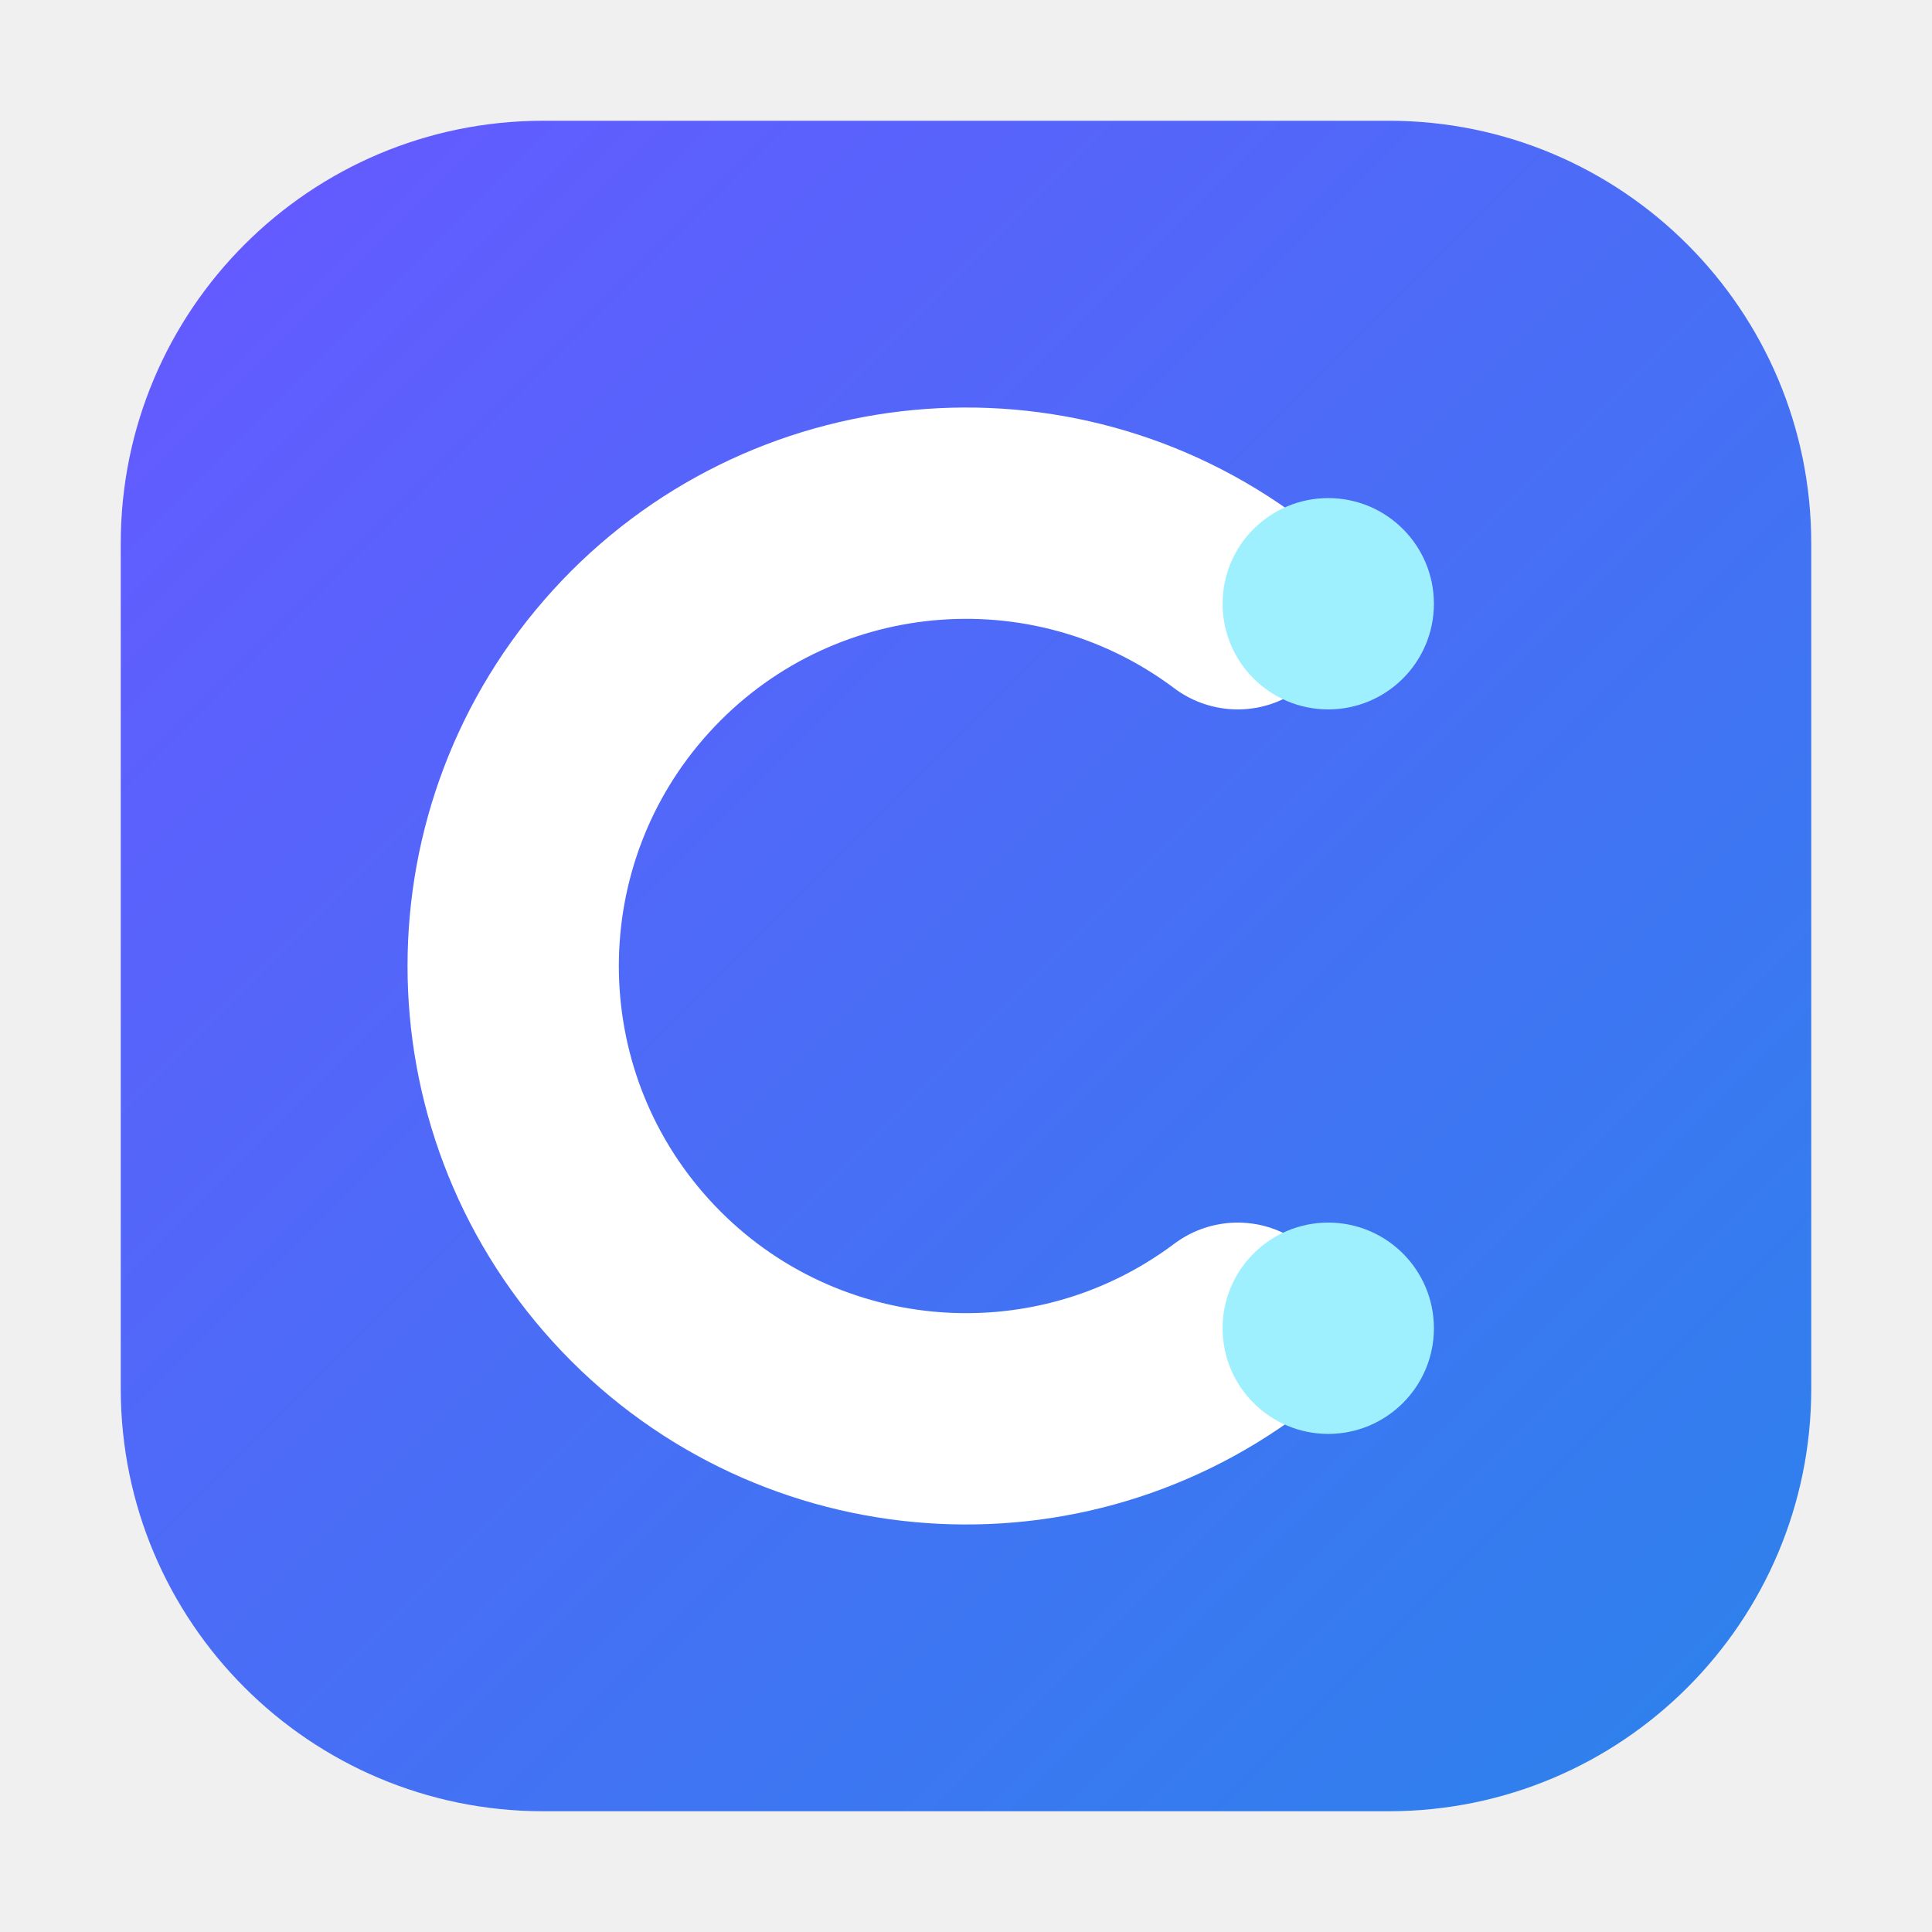
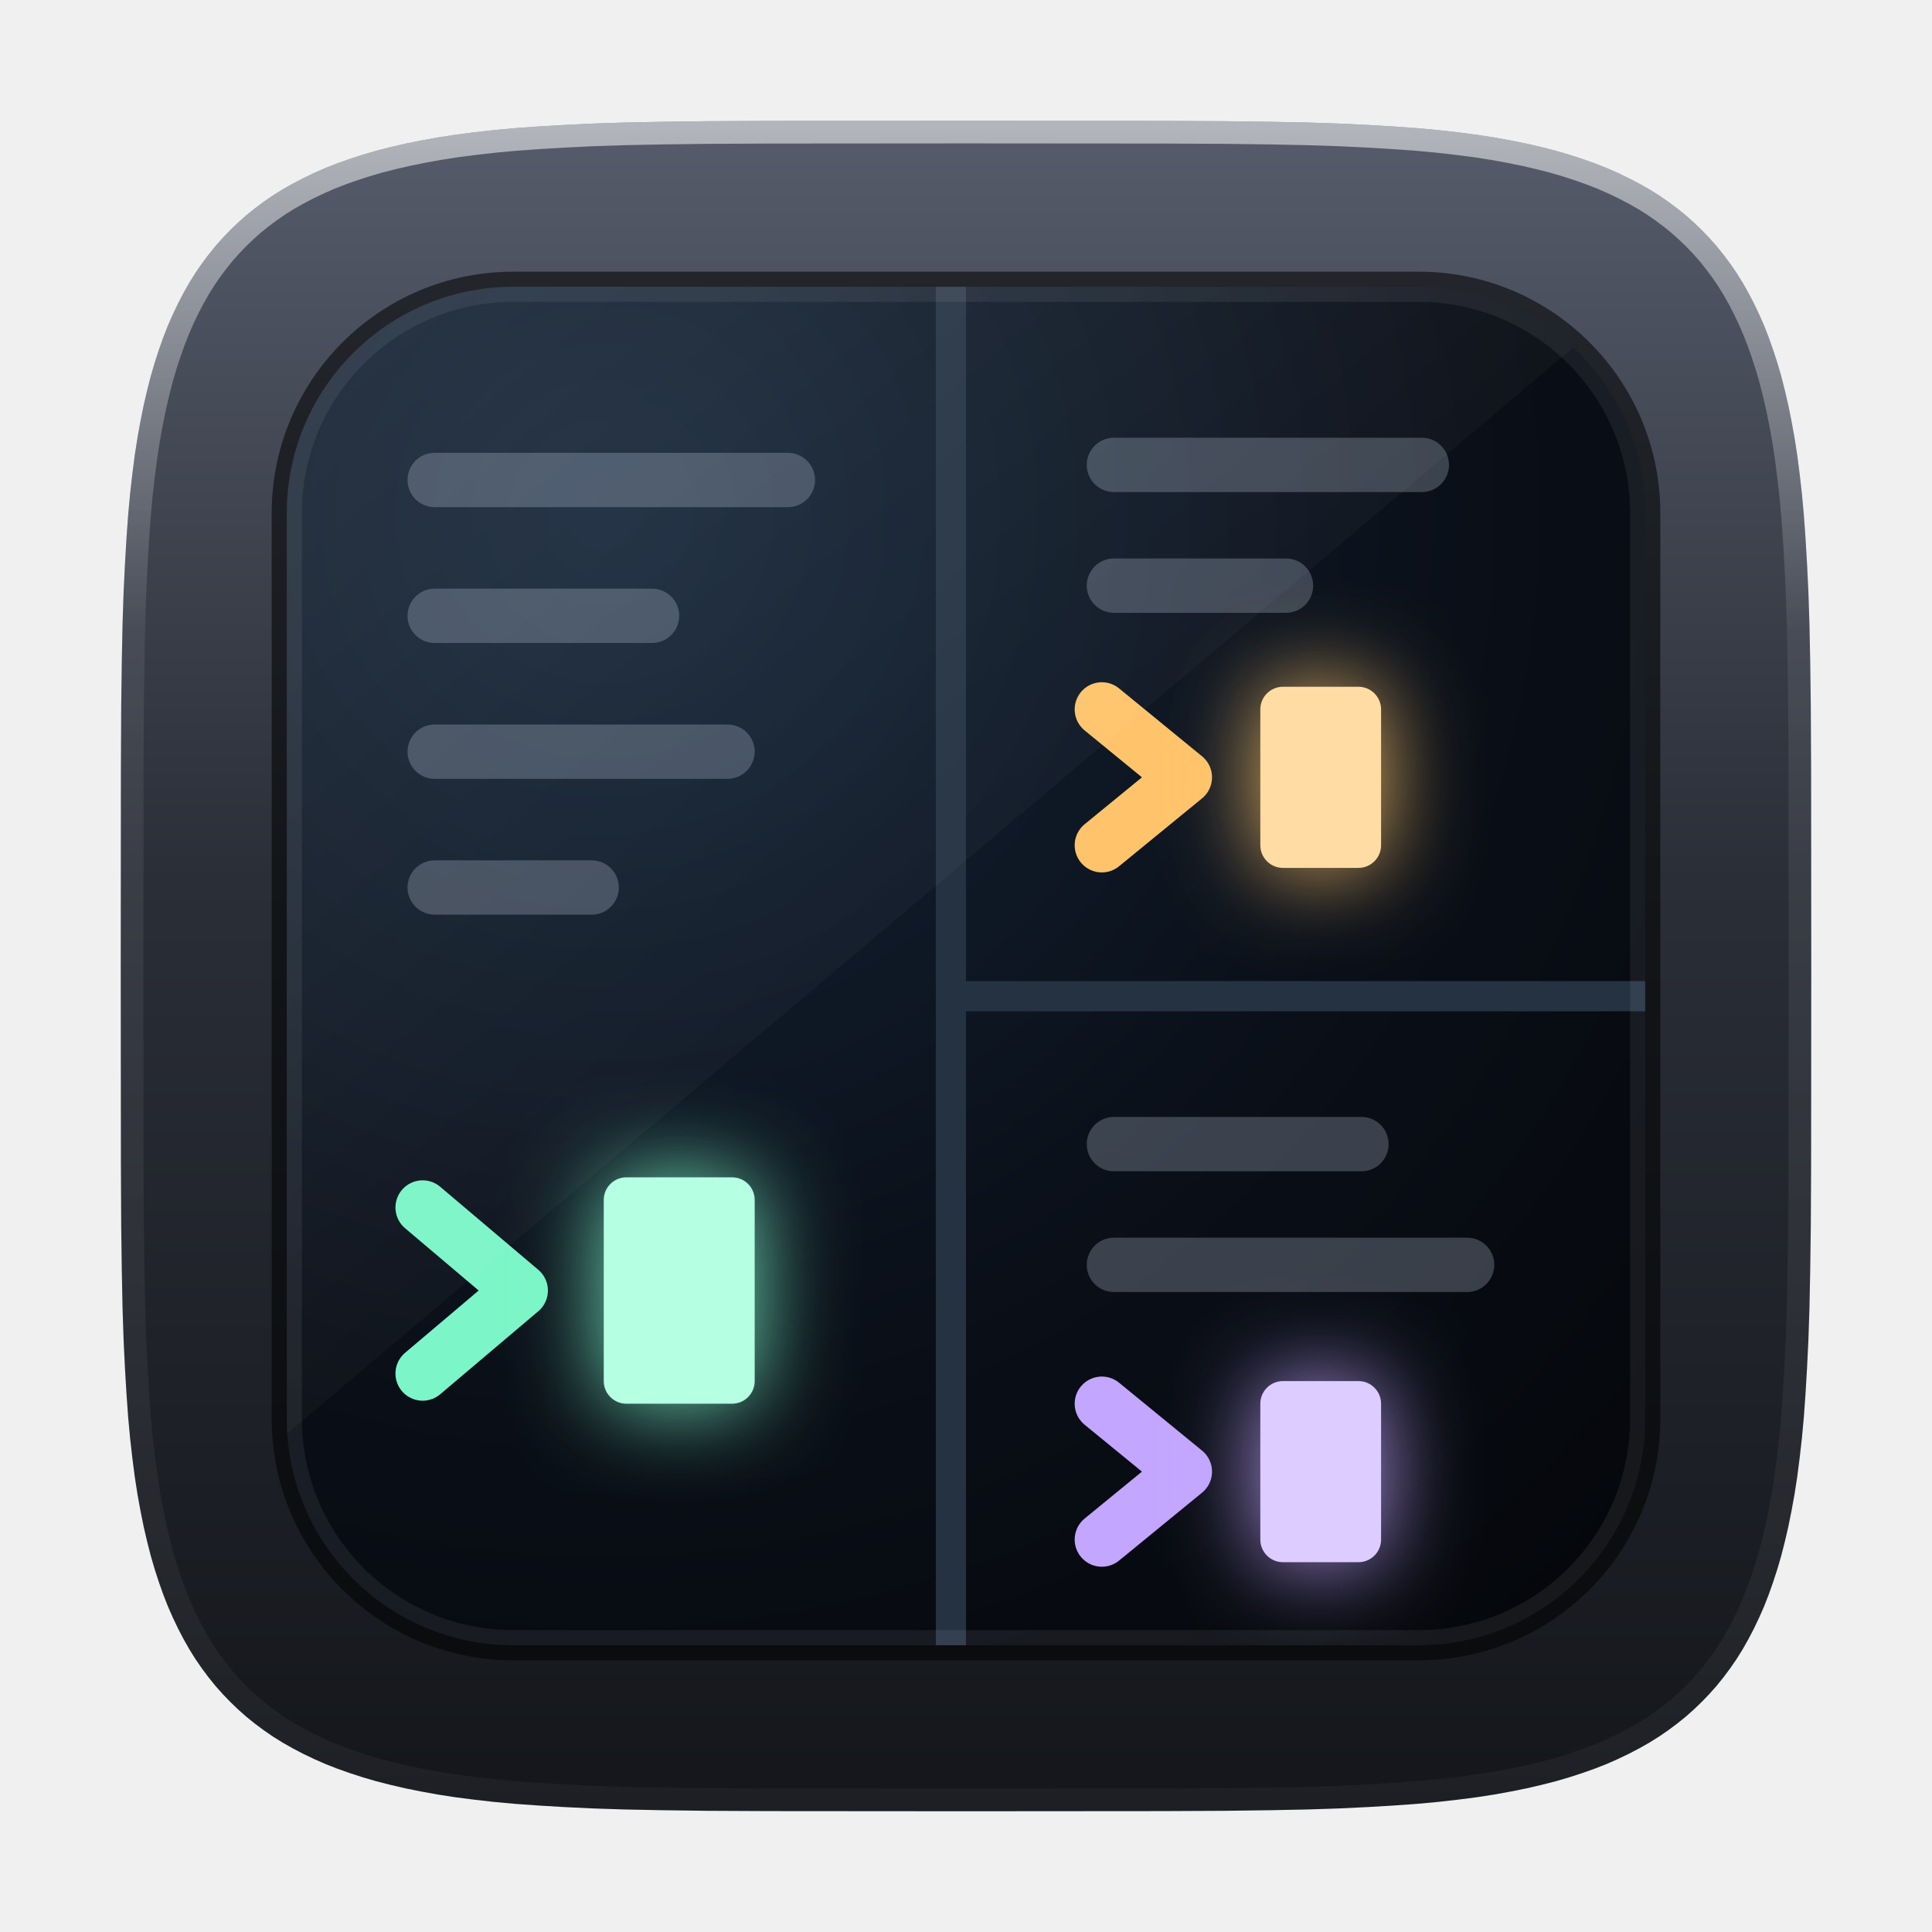
- <svg xmlns="http://www.w3.org/2000/svg" viewBox="0 0 128 128" role="img" aria-label="cagents">
+ <svg xmlns="http://www.w3.org/2000/svg" role="img" aria-label="cagents" width="128" height="128" viewBox="0 0 128 128">
  <defs>
-     <linearGradient id="background" x1="16" y1="16" x2="112" y2="112" gradientUnits="userSpaceOnUse">
-       <stop stop-color="#635BFF" />
-       <stop offset="1" stop-color="#2F80ED" />
+     <linearGradient id="bezel" x1="0" y1="8" x2="0" y2="120" gradientUnits="userSpaceOnUse">
+       <stop stop-color="#565C6B" />
+       <stop offset=".45" stop-color="#2A2E37" />
+       <stop offset="1" stop-color="#14161B" />
    </linearGradient>
+     <linearGradient id="rim" x1="0" y1="8" x2="0" y2="120" gradientUnits="userSpaceOnUse">
+       <stop stop-color="#fff" stop-opacity=".55" />
+       <stop offset=".3" stop-color="#fff" stop-opacity=".08" />
+       <stop offset="1" stop-color="#fff" stop-opacity=".04" />
+     </linearGradient>
+     <radialGradient id="screen" cx="40" cy="34" r="96" gradientUnits="userSpaceOnUse">
+       <stop stop-color="#15263A" />
+       <stop offset=".6" stop-color="#0A0F18" />
+       <stop offset="1" stop-color="#05070B" />
+     </radialGradient>
+     <linearGradient id="glare" x1="18" y1="18" x2="70" y2="80" gradientUnits="userSpaceOnUse">
+       <stop stop-color="#fff" stop-opacity=".10" />
+       <stop offset="1" stop-color="#fff" stop-opacity="0" />
+     </linearGradient>
+     <clipPath id="tile">
+       <path d="M120.00 64.00L119.99 77.04L119.97 81.21L119.93 84.23L119.88 86.69L119.81 88.80L119.72 90.66L119.62 92.34L119.51 93.88L119.38 95.29L119.23 96.61L119.07 97.85L118.89 99.01L118.69 100.11L118.48 101.15L118.25 102.14L118.01 103.08L117.75 103.97L117.47 104.83L117.18 105.65L116.87 106.44L116.54 107.19L116.19 107.92L115.83 108.61L115.45 109.28L115.05 109.92L114.63 110.53L114.19 111.12L113.73 111.69L113.25 112.23L112.75 112.75L112.23 113.25L111.69 113.73L111.12 114.19L110.53 114.63L109.92 115.05L109.28 115.45L108.61 115.83L107.92 116.19L107.19 116.54L106.44 116.87L105.65 117.18L104.83 117.47L103.97 117.75L103.08 118.01L102.14 118.25L101.15 118.48L100.11 118.69L99.01 118.89L97.85 119.07L96.61 119.23L95.29 119.38L93.88 119.51L92.34 119.62L90.66 119.72L88.80 119.81L86.69 119.88L84.23 119.93L81.21 119.97L77.04 119.99L64.00 120.00L50.96 119.99L46.79 119.97L43.77 119.93L41.31 119.88L39.20 119.81L37.34 119.72L35.66 119.62L34.12 119.51L32.71 119.38L31.39 119.23L30.15 119.07L28.99 118.89L27.89 118.69L26.85 118.48L25.86 118.25L24.92 118.01L24.03 117.75L23.17 117.47L22.35 117.18L21.56 116.87L20.81 116.54L20.08 116.19L19.39 115.83L18.72 115.45L18.08 115.05L17.47 114.63L16.88 114.19L16.31 113.73L15.77 113.25L15.25 112.75L14.75 112.23L14.27 111.69L13.81 111.12L13.37 110.53L12.95 109.92L12.55 109.28L12.17 108.61L11.81 107.92L11.46 107.19L11.13 106.44L10.82 105.65L10.53 104.83L10.25 103.97L9.99 103.08L9.75 102.14L9.52 101.15L9.31 100.11L9.11 99.01L8.93 97.85L8.77 96.61L8.62 95.29L8.49 93.88L8.38 92.34L8.28 90.66L8.19 88.80L8.12 86.69L8.07 84.23L8.03 81.21L8.01 77.04L8.00 64.00L8.01 50.96L8.03 46.79L8.07 43.77L8.12 41.31L8.19 39.20L8.28 37.34L8.38 35.66L8.49 34.12L8.62 32.71L8.77 31.39L8.93 30.15L9.11 28.99L9.31 27.89L9.52 26.85L9.75 25.86L9.99 24.92L10.25 24.03L10.53 23.17L10.82 22.35L11.13 21.56L11.46 20.81L11.81 20.08L12.17 19.39L12.55 18.72L12.95 18.08L13.37 17.47L13.81 16.88L14.27 16.31L14.75 15.77L15.25 15.25L15.77 14.75L16.31 14.27L16.88 13.81L17.47 13.37L18.08 12.95L18.72 12.55L19.39 12.17L20.08 11.81L20.81 11.46L21.56 11.13L22.35 10.82L23.17 10.53L24.03 10.25L24.92 9.99L25.86 9.75L26.85 9.52L27.89 9.31L28.99 9.11L30.15 8.93L31.39 8.77L32.71 8.62L34.12 8.49L35.66 8.38L37.34 8.28L39.20 8.19L41.31 8.12L43.77 8.07L46.79 8.03L50.96 8.01L64.00 8.00L77.04 8.01L81.21 8.03L84.23 8.07L86.69 8.12L88.80 8.19L90.66 8.28L92.34 8.38L93.88 8.49L95.29 8.62L96.61 8.77L97.85 8.93L99.01 9.11L100.11 9.31L101.15 9.52L102.14 9.75L103.08 9.99L103.97 10.25L104.83 10.53L105.65 10.82L106.44 11.13L107.19 11.46L107.92 11.81L108.61 12.17L109.28 12.55L109.92 12.95L110.53 13.37L111.12 13.81L111.69 14.27L112.23 14.75L112.75 15.25L113.25 15.77L113.73 16.31L114.19 16.88L114.63 17.47L115.05 18.08L115.45 18.72L115.83 19.39L116.19 20.08L116.54 20.81L116.87 21.56L117.18 22.35L117.47 23.17L117.75 24.03L118.01 24.92L118.25 25.86L118.48 26.85L118.69 27.89L118.89 28.99L119.07 30.15L119.23 31.39L119.38 32.71L119.51 34.12L119.62 35.66L119.72 37.34L119.81 39.20L119.88 41.31L119.93 43.77L119.97 46.79L119.99 50.96Z" />
+     </clipPath>
+     <clipPath id="glass">
+       <rect x="19" y="19" width="90" height="90" rx="15" />
+     </clipPath>
+     <filter id="glow" x="-1" y="-1" width="3" height="3">
+       <feGaussianBlur stdDeviation="3" />
+     </filter>
  </defs>
-   <rect x="8" y="8" width="112" height="112" rx="28" fill="url(#background)" />
-   <path d="M82 40a30 30 0 1 0 0 48" fill="none" stroke="#fff" stroke-width="14" stroke-linecap="round" />
-   <circle cx="88" cy="40" r="7" fill="#9EF0FF" />
-   <circle cx="88" cy="88" r="7" fill="#9EF0FF" />
+   <path d="M120.00 64.00L119.99 77.04L119.97 81.21L119.93 84.23L119.88 86.69L119.81 88.80L119.72 90.66L119.62 92.34L119.51 93.88L119.38 95.29L119.23 96.61L119.07 97.85L118.89 99.01L118.69 100.11L118.48 101.15L118.25 102.14L118.01 103.08L117.75 103.97L117.47 104.83L117.18 105.65L116.87 106.44L116.54 107.19L116.19 107.92L115.83 108.61L115.45 109.28L115.05 109.92L114.63 110.53L114.19 111.12L113.73 111.69L113.25 112.23L112.75 112.75L112.23 113.25L111.69 113.73L111.12 114.19L110.53 114.63L109.92 115.05L109.28 115.45L108.61 115.83L107.92 116.19L107.19 116.54L106.44 116.87L105.65 117.18L104.83 117.47L103.97 117.75L103.08 118.01L102.14 118.25L101.15 118.48L100.11 118.69L99.01 118.89L97.85 119.07L96.61 119.23L95.29 119.38L93.88 119.51L92.34 119.62L90.66 119.72L88.80 119.81L86.69 119.88L84.23 119.93L81.21 119.97L77.04 119.99L64.00 120.00L50.96 119.99L46.79 119.97L43.77 119.93L41.31 119.88L39.20 119.81L37.34 119.72L35.66 119.62L34.12 119.51L32.71 119.38L31.39 119.23L30.15 119.07L28.99 118.89L27.89 118.69L26.85 118.48L25.86 118.25L24.92 118.01L24.03 117.75L23.17 117.47L22.35 117.18L21.56 116.87L20.81 116.54L20.08 116.19L19.39 115.83L18.72 115.45L18.08 115.05L17.47 114.63L16.88 114.19L16.31 113.73L15.77 113.25L15.25 112.75L14.75 112.23L14.27 111.69L13.81 111.12L13.37 110.53L12.95 109.92L12.55 109.28L12.17 108.61L11.81 107.92L11.46 107.19L11.13 106.44L10.82 105.65L10.53 104.83L10.25 103.97L9.99 103.08L9.75 102.14L9.52 101.15L9.31 100.11L9.11 99.01L8.93 97.85L8.77 96.61L8.62 95.29L8.49 93.88L8.38 92.34L8.28 90.66L8.19 88.80L8.12 86.69L8.07 84.23L8.03 81.21L8.01 77.04L8.00 64.00L8.01 50.96L8.03 46.79L8.07 43.77L8.12 41.31L8.19 39.20L8.28 37.34L8.38 35.66L8.49 34.12L8.62 32.71L8.77 31.39L8.93 30.15L9.11 28.99L9.31 27.89L9.52 26.85L9.75 25.86L9.99 24.92L10.25 24.03L10.53 23.17L10.82 22.35L11.13 21.56L11.46 20.81L11.81 20.08L12.17 19.39L12.55 18.72L12.95 18.08L13.37 17.47L13.81 16.88L14.27 16.31L14.75 15.77L15.25 15.25L15.77 14.75L16.31 14.27L16.88 13.81L17.47 13.37L18.08 12.95L18.72 12.55L19.39 12.17L20.08 11.81L20.81 11.46L21.56 11.13L22.35 10.82L23.17 10.53L24.03 10.25L24.92 9.99L25.86 9.75L26.85 9.52L27.89 9.31L28.99 9.11L30.15 8.93L31.39 8.77L32.71 8.62L34.12 8.49L35.66 8.38L37.34 8.28L39.20 8.19L41.31 8.12L43.77 8.07L46.79 8.03L50.96 8.01L64.00 8.00L77.04 8.01L81.21 8.03L84.23 8.07L86.69 8.12L88.80 8.19L90.66 8.28L92.34 8.38L93.88 8.49L95.29 8.62L96.61 8.77L97.85 8.93L99.01 9.11L100.11 9.31L101.15 9.52L102.14 9.75L103.08 9.99L103.97 10.25L104.83 10.53L105.65 10.82L106.44 11.13L107.19 11.46L107.92 11.81L108.61 12.17L109.28 12.55L109.92 12.95L110.53 13.37L111.12 13.81L111.69 14.27L112.23 14.75L112.75 15.25L113.25 15.77L113.73 16.31L114.19 16.88L114.63 17.47L115.05 18.08L115.45 18.72L115.83 19.39L116.19 20.08L116.54 20.81L116.87 21.56L117.18 22.35L117.47 23.17L117.75 24.03L118.01 24.92L118.25 25.86L118.48 26.85L118.69 27.89L118.89 28.99L119.07 30.15L119.23 31.39L119.38 32.71L119.51 34.12L119.62 35.66L119.72 37.34L119.81 39.20L119.88 41.31L119.93 43.77L119.97 46.79L119.99 50.96Z" fill="url(#bezel)" />
+   <path d="M120.00 64.00L119.99 77.04L119.97 81.21L119.93 84.23L119.88 86.69L119.81 88.80L119.72 90.66L119.62 92.34L119.51 93.88L119.38 95.29L119.23 96.61L119.07 97.85L118.89 99.01L118.69 100.11L118.48 101.15L118.25 102.14L118.01 103.08L117.75 103.97L117.47 104.83L117.18 105.65L116.87 106.44L116.54 107.19L116.19 107.92L115.83 108.61L115.45 109.28L115.05 109.92L114.63 110.53L114.19 111.12L113.73 111.69L113.25 112.23L112.75 112.75L112.23 113.25L111.69 113.73L111.12 114.19L110.53 114.63L109.92 115.05L109.28 115.45L108.61 115.83L107.92 116.19L107.19 116.54L106.44 116.87L105.65 117.18L104.83 117.47L103.97 117.75L103.08 118.01L102.14 118.25L101.15 118.48L100.11 118.69L99.01 118.89L97.85 119.07L96.61 119.23L95.29 119.38L93.88 119.51L92.34 119.62L90.66 119.72L88.80 119.81L86.69 119.88L84.23 119.93L81.21 119.97L77.04 119.99L64.00 120.00L50.96 119.99L46.79 119.97L43.77 119.93L41.31 119.88L39.20 119.81L37.34 119.72L35.66 119.62L34.12 119.51L32.71 119.38L31.39 119.23L30.15 119.07L28.99 118.89L27.89 118.69L26.85 118.48L25.86 118.25L24.92 118.01L24.03 117.75L23.17 117.47L22.35 117.18L21.56 116.87L20.81 116.54L20.08 116.19L19.39 115.83L18.72 115.45L18.08 115.05L17.47 114.63L16.88 114.19L16.31 113.73L15.77 113.25L15.25 112.75L14.75 112.23L14.27 111.69L13.81 111.12L13.37 110.53L12.95 109.92L12.55 109.28L12.17 108.61L11.81 107.92L11.46 107.19L11.13 106.44L10.82 105.65L10.53 104.83L10.25 103.97L9.99 103.08L9.75 102.14L9.52 101.15L9.31 100.11L9.11 99.01L8.93 97.85L8.77 96.61L8.62 95.29L8.49 93.88L8.38 92.34L8.28 90.66L8.19 88.80L8.12 86.69L8.07 84.23L8.03 81.21L8.01 77.04L8.00 64.00L8.01 50.96L8.03 46.79L8.07 43.77L8.12 41.31L8.19 39.20L8.28 37.34L8.38 35.66L8.49 34.12L8.62 32.71L8.77 31.39L8.93 30.15L9.11 28.99L9.31 27.89L9.52 26.85L9.75 25.86L9.99 24.92L10.25 24.03L10.53 23.17L10.82 22.35L11.13 21.56L11.46 20.81L11.81 20.08L12.17 19.39L12.55 18.72L12.95 18.08L13.37 17.47L13.81 16.88L14.27 16.31L14.75 15.77L15.25 15.25L15.77 14.75L16.31 14.27L16.88 13.81L17.47 13.37L18.08 12.95L18.72 12.55L19.39 12.17L20.08 11.81L20.81 11.46L21.56 11.13L22.35 10.82L23.17 10.53L24.03 10.25L24.92 9.99L25.86 9.75L26.85 9.52L27.89 9.31L28.99 9.11L30.15 8.93L31.39 8.77L32.71 8.62L34.12 8.49L35.66 8.38L37.34 8.28L39.20 8.19L41.31 8.12L43.77 8.07L46.79 8.03L50.96 8.01L64.00 8.00L77.04 8.01L81.21 8.03L84.23 8.07L86.69 8.12L88.80 8.19L90.66 8.28L92.34 8.38L93.88 8.49L95.29 8.62L96.61 8.77L97.85 8.93L99.01 9.11L100.11 9.31L101.15 9.52L102.14 9.75L103.08 9.99L103.97 10.25L104.83 10.53L105.65 10.82L106.44 11.13L107.19 11.46L107.92 11.81L108.61 12.17L109.28 12.55L109.92 12.95L110.53 13.37L111.12 13.81L111.69 14.27L112.23 14.75L112.75 15.25L113.25 15.77L113.73 16.31L114.19 16.88L114.63 17.47L115.05 18.08L115.45 18.72L115.83 19.39L116.19 20.08L116.54 20.81L116.87 21.56L117.18 22.35L117.47 23.17L117.75 24.03L118.01 24.92L118.25 25.86L118.48 26.85L118.69 27.89L118.89 28.99L119.07 30.15L119.23 31.39L119.38 32.71L119.51 34.12L119.62 35.66L119.72 37.34L119.81 39.20L119.88 41.31L119.93 43.77L119.97 46.79L119.99 50.96Z" fill="none" stroke="url(#rim)" stroke-width="3" clip-path="url(#tile)" />
+   <rect x="18" y="18" width="92" height="92" rx="16" fill="#000" fill-opacity=".55" />
+   <rect x="19" y="19" width="90" height="90" rx="15" fill="url(#screen)" />
+   <g clip-path="url(#glass)">
+     <path d="M63 19v90M63 66h46" stroke="#243242" stroke-width="2" />
+     <g fill="#C9D6E6" fill-opacity=".26">
+       <rect x="27" y="30" width="27" height="3.6" rx="1.8" />
+       <rect x="27" y="39" width="18" height="3.6" rx="1.8" />
+       <rect x="27" y="48" width="23" height="3.6" rx="1.8" />
+       <rect x="27" y="57" width="14" height="3.6" rx="1.8" />
+       <rect x="72" y="29" width="24" height="3.6" rx="1.8" />
+       <rect x="72" y="37" width="15" height="3.6" rx="1.8" />
+       <rect x="72" y="74" width="20" height="3.6" rx="1.8" />
+       <rect x="72" y="82" width="27" height="3.6" rx="1.8" />
+     </g>
+     <g fill="none" stroke-width="3.6" stroke-linecap="round" stroke-linejoin="round">
+       <path d="M28 80l6.5 5.5L28 91" stroke="#7CF5C8" />
+       <path d="M73 47l5.5 4.5L73 56" stroke="#FFC46B" />
+       <path d="M73 93l5.5 4.5L73 102" stroke="#C3A6FF" />
+     </g>
+     <g filter="url(#glow)" opacity=".9">
+       <rect x="40" y="78" width="10" height="15" rx="1.5" fill="#7CF5C8" />
+       <rect x="83.5" y="45.5" width="8" height="12" rx="1.5" fill="#FFC46B" />
+       <rect x="83.5" y="91.5" width="8" height="12" rx="1.5" fill="#C3A6FF" />
+     </g>
+     <rect x="40" y="78" width="10" height="15" rx="1.5" fill="#B5FFE3" />
+     <rect x="83.5" y="45.5" width="8" height="12" rx="1.5" fill="#FFDCA3" />
+     <rect x="83.5" y="91.5" width="8" height="12" rx="1.5" fill="#DDCCFF" />
+     <path d="M19 19h90L19 95Z" fill="url(#glare)" />
+   </g>
+   <rect x="19.5" y="19.5" width="89" height="89" rx="14.5" fill="none" stroke="#fff" stroke-opacity=".07" />
</svg>
